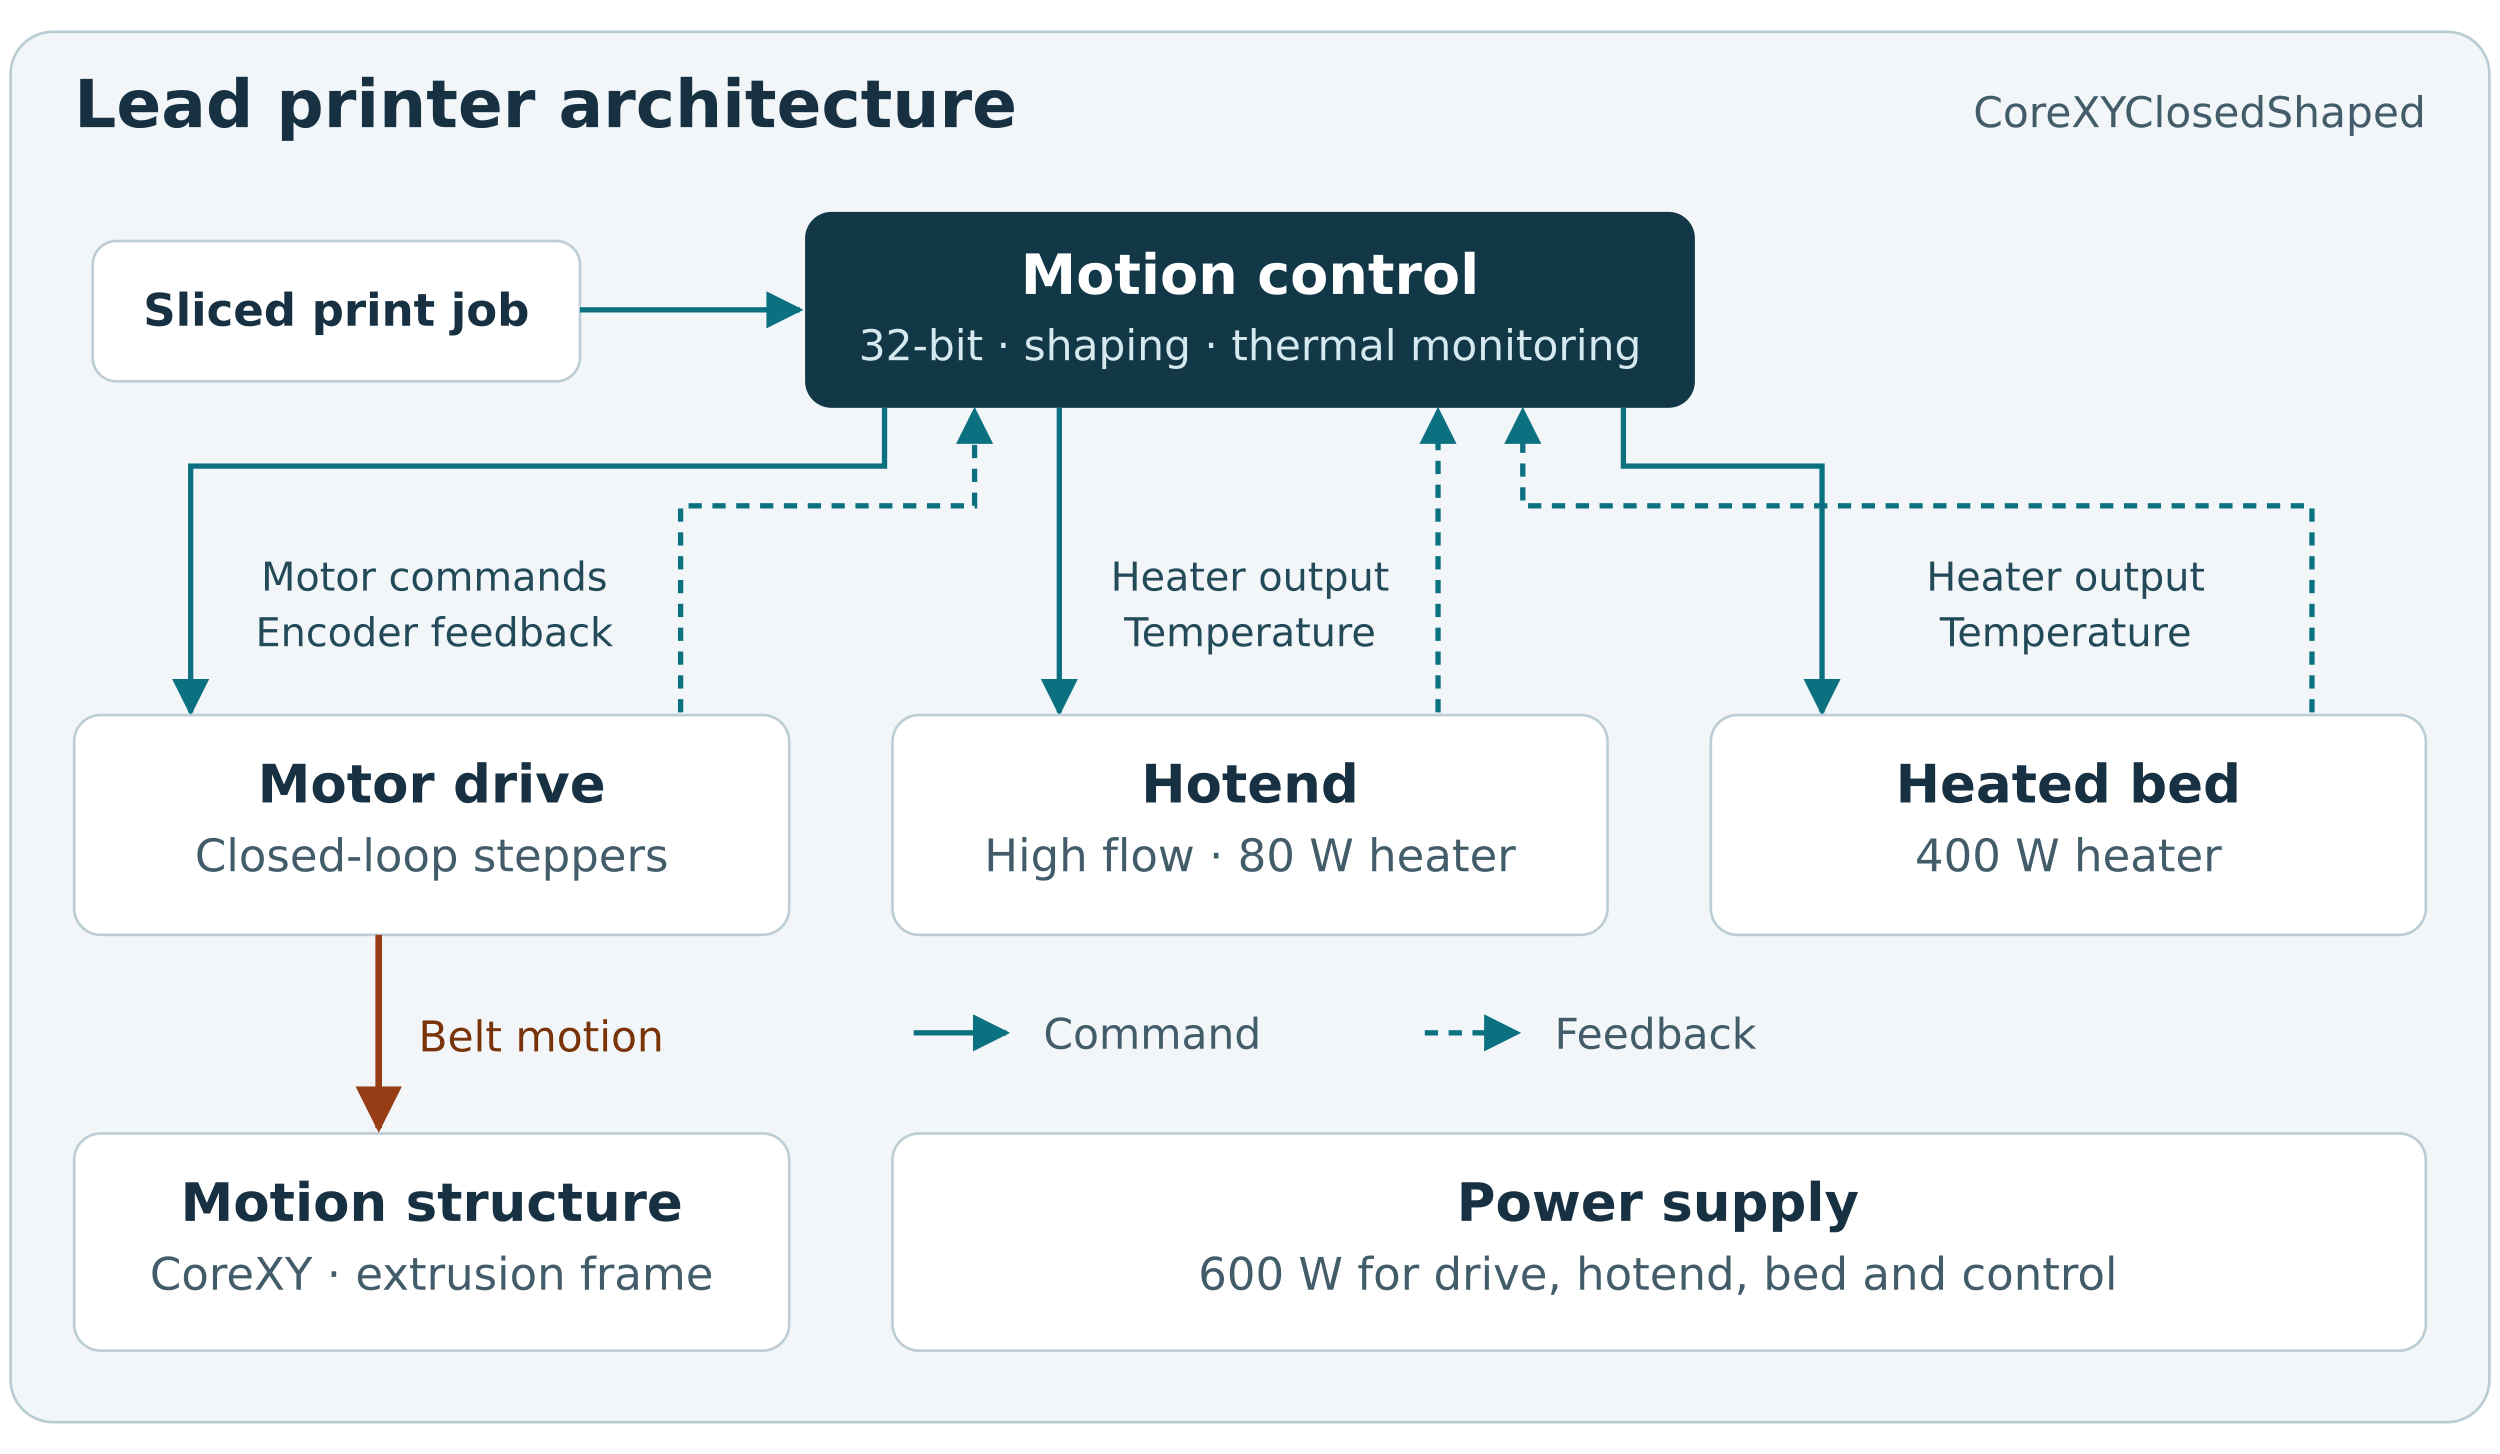
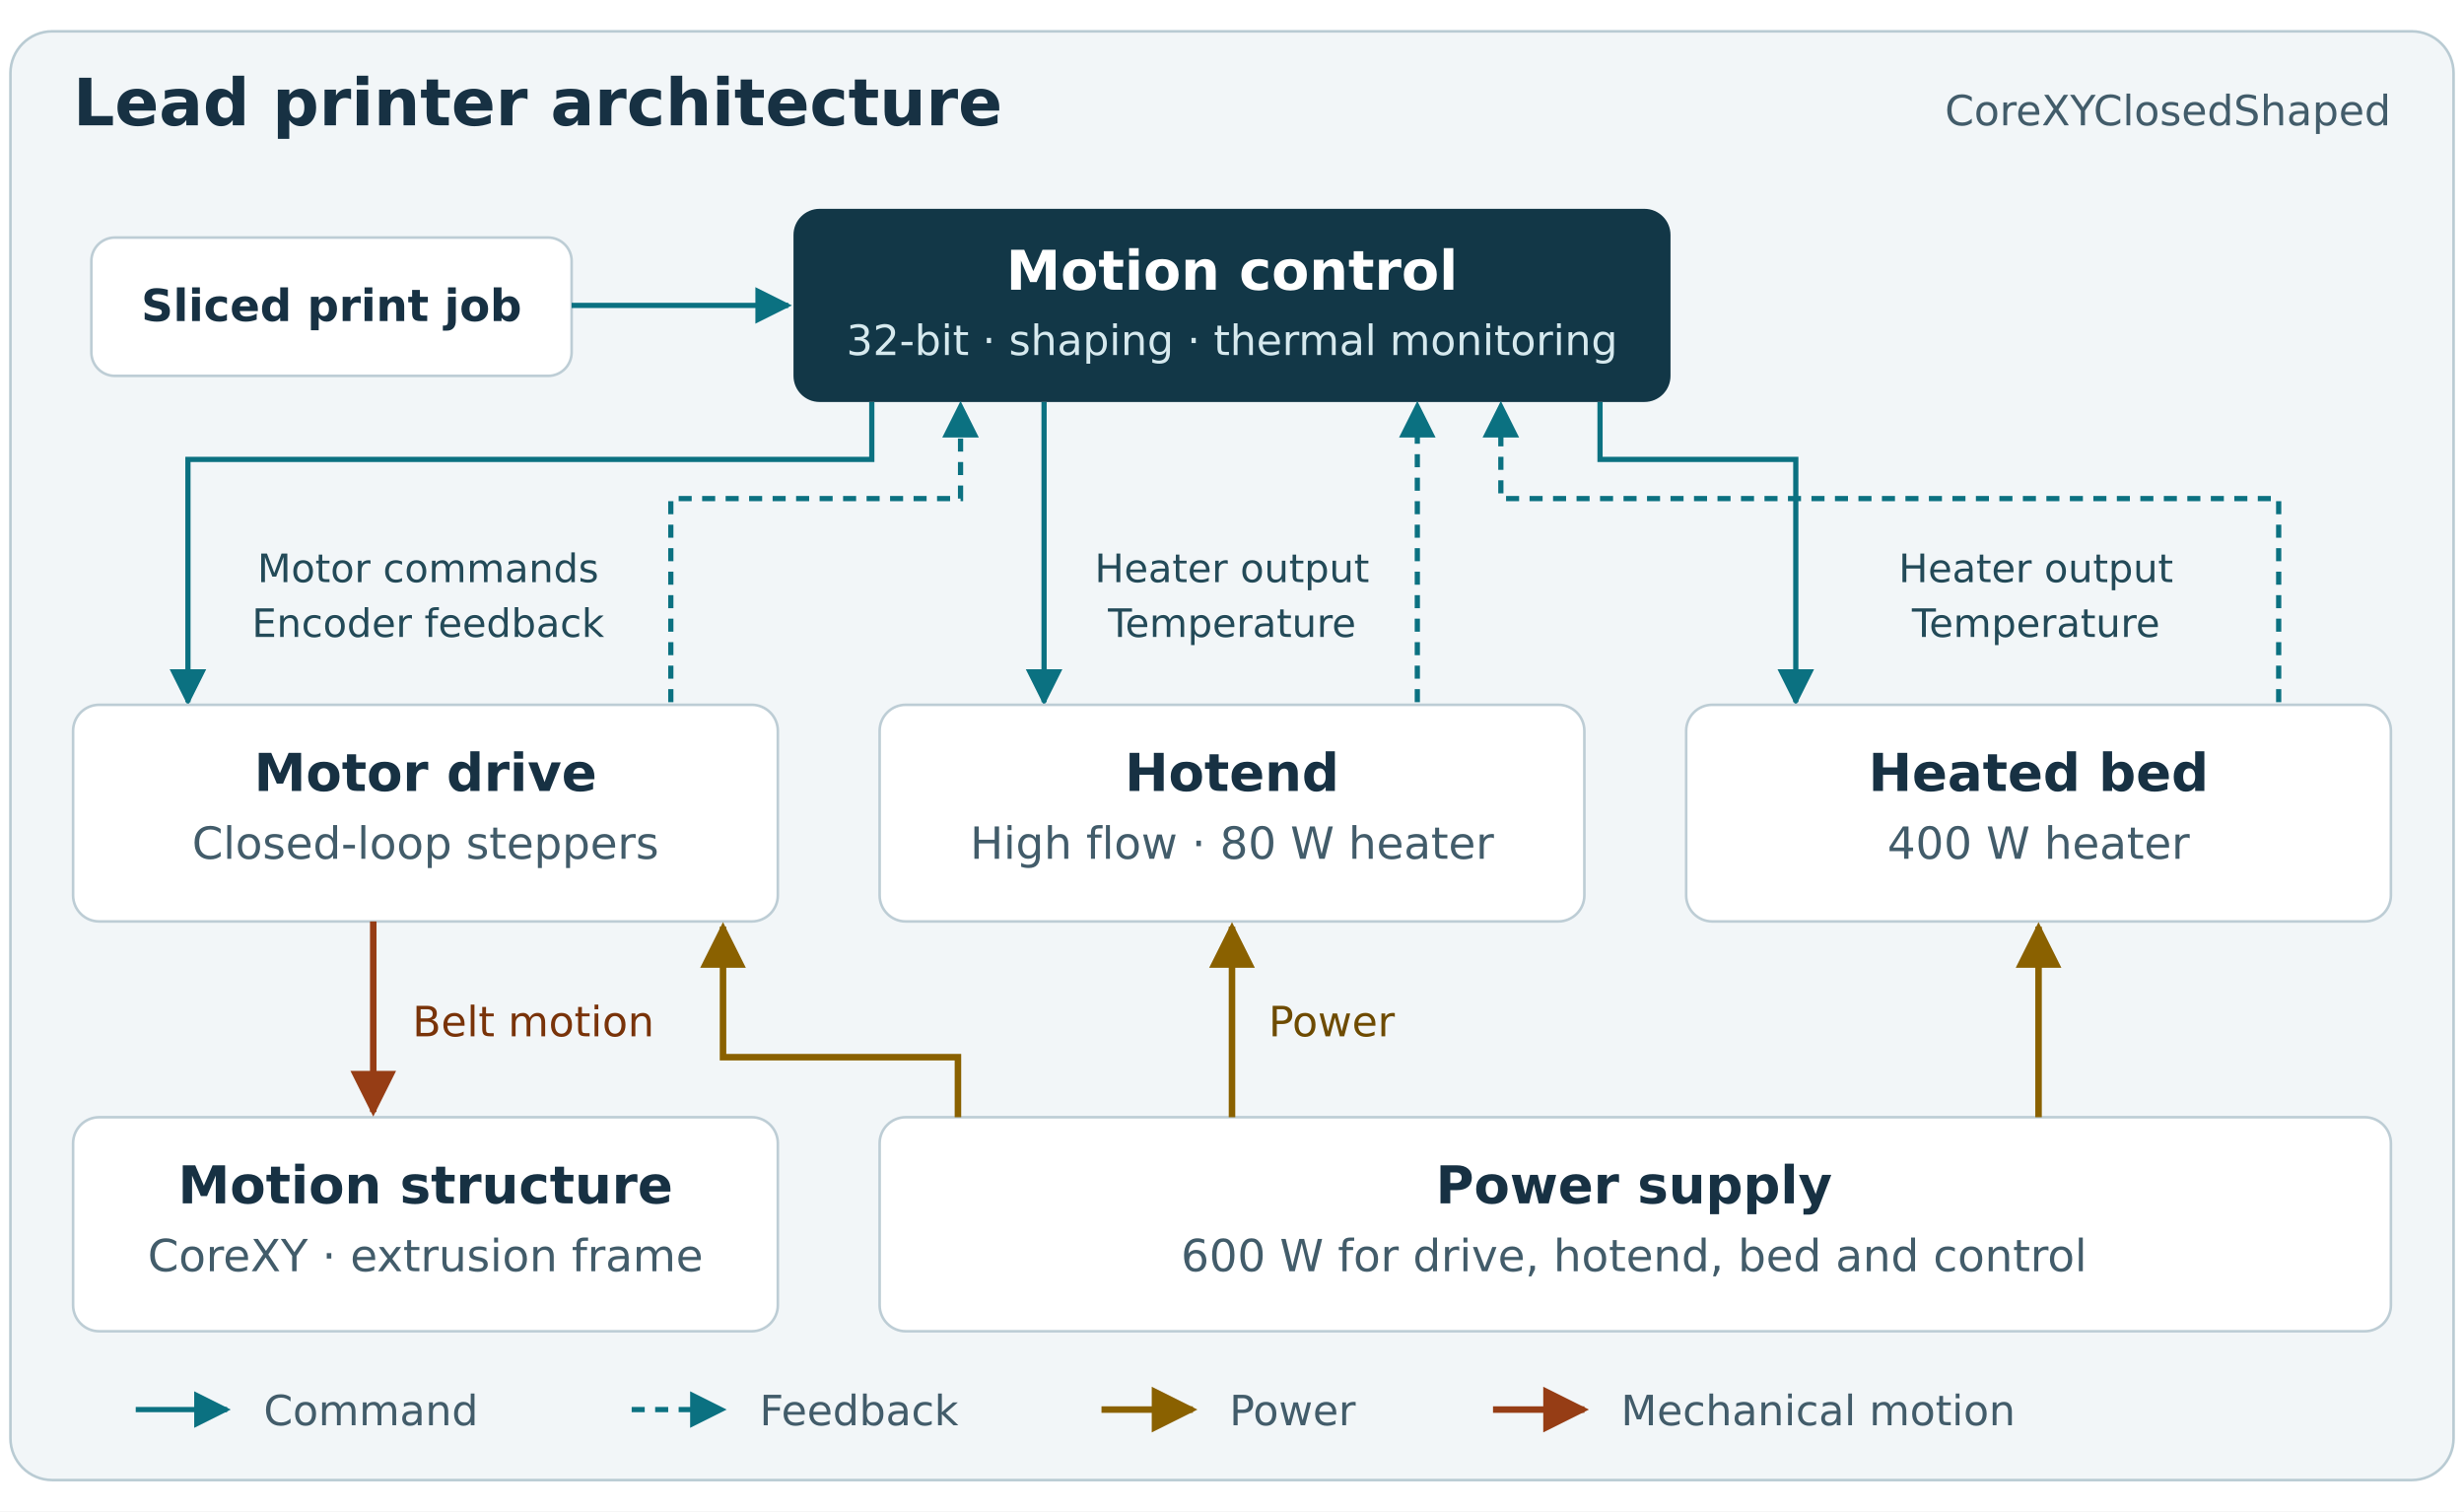
- <svg xmlns="http://www.w3.org/2000/svg" viewBox="8 0 944 549" role="img" aria-labelledby="title desc">
+ <svg xmlns="http://www.w3.org/2000/svg" viewBox="8 0 944 579" role="img" aria-labelledby="title desc">
  <defs>
    <marker id="command" viewBox="0 0 10 10" refX="9" refY="5" markerWidth="7" markerHeight="7" orient="auto">
      <path d="M0 0 10 5 0 10Z" fill="#0b7181" />
    </marker>
    <marker id="mechanical" viewBox="0 0 10 10" refX="9" refY="5" markerWidth="7" markerHeight="7" orient="auto">
      <path d="M0 0 10 5 0 10Z" fill="#963d15" />
    </marker>
+     <marker id="power" viewBox="0 0 10 10" refX="9" refY="5" markerWidth="7" markerHeight="7" orient="auto">
+       <path d="M0 0 10 5 0 10Z" fill="#8a6100" />
+     </marker>
  </defs>
-   <rect width="960" height="549" fill="#fff" />
-   <rect x="12" y="12" width="936" height="525" rx="16" fill="#f2f6f8" stroke="#b9cbd3" />
+   <rect width="960" height="579" fill="#fff" />
+   <rect x="12" y="12" width="936" height="555" rx="16" fill="#f2f6f8" stroke="#b9cbd3" />
  <g font-family="DejaVu Sans, Arial, sans-serif" fill="#173143">
    <text x="36" y="48" font-size="25" font-weight="700">Lead printer architecture</text>
    <text x="924" y="48" text-anchor="end" font-size="16" fill="#425c6a">CoreXYClosedShaped</text>
    <rect x="43" y="91" width="184" height="53" rx="9" fill="#fff" stroke="#bdcdd5" />
    <text x="135" y="123" text-anchor="middle" font-size="17" font-weight="700">Sliced print job</text>
    <rect x="312" y="80" width="336" height="74" rx="10" fill="#123747" />
    <text x="480" y="111" fill="#fff" text-anchor="middle" font-size="21" font-weight="700">Motion control</text>
    <text x="480" y="136" fill="#d6e9ee" text-anchor="middle" font-size="16">32-bit · shaping · thermal monitoring</text>
    <g fill="none" stroke="#0b7181" stroke-width="2" marker-end="url(#command)">
      <path d="M227 117H310" />
      <path d="M342 154V176H80V269" />
      <path d="M408 154V269" />
      <path d="M621 154V176H696V269" />
    </g>
    <g fill="none" stroke="#0b7181" stroke-width="2" stroke-dasharray="5 4" marker-end="url(#command)">
      <path d="M265 269V191H376V155" />
      <path d="M551 269V155" />
      <path d="M881 269V191H583V155" />
    </g>
    <g fill="#234a58" font-size="15" text-anchor="middle">
      <text x="172" y="223">Motor commands</text>
      <text x="172" y="244">Encoder feedback</text>
      <text x="480" y="223">Heater output</text>
      <text x="480" y="244">Temperature</text>
      <text x="788" y="223">Heater output</text>
      <text x="788" y="244">Temperature</text>
    </g>
    <g fill="#fff" stroke="#bdcdd5">
      <rect x="36" y="270" width="270" height="83" rx="10" />
      <rect x="345" y="270" width="270" height="83" rx="10" />
      <rect x="654" y="270" width="270" height="83" rx="10" />
      <rect x="36" y="428" width="270" height="82" rx="10" />
      <rect x="345" y="428" width="579" height="82" rx="10" />
    </g>
    <g text-anchor="middle">
      <g font-size="20" font-weight="700">
        <text x="171" y="303">Motor drive</text>
        <text x="480" y="303">Hotend</text>
        <text x="789" y="303">Heated bed</text>
        <text x="171" y="461">Motion structure</text>
        <text x="634" y="461">Power supply</text>
      </g>
      <g font-size="17" fill="#425c6a">
        <text x="171" y="329">Closed-loop steppers</text>
        <text x="480" y="329">High flow · 80 W heater</text>
        <text x="789" y="329">400 W heater</text>
        <text x="171" y="487">CoreXY · extrusion frame</text>
        <text x="634" y="487">600 W for drive, hotend, bed and control</text>
      </g>
    </g>
    <path d="M151 353V426" fill="none" stroke="#963d15" stroke-width="2.5" marker-end="url(#mechanical)" />
    <text x="166" y="397" font-size="16" fill="#793309">Belt motion</text>
-     <path d="M353 390H388" stroke="#0b7181" stroke-width="2" marker-end="url(#command)" />
-     <path d="M546 390H581" stroke="#0b7181" stroke-width="2" stroke-dasharray="5 4" marker-end="url(#command)" />
+     <g fill="none" stroke="#8a6100" stroke-width="2.5" marker-end="url(#power)">
+       <path d="M480 428V355" />
+       <path d="M789 428V355" />
+       <path d="M375 428V405H285V355" />
+     </g>
+     <text x="494" y="397" font-size="16" fill="#6e4b00">Power</text>
+     <path d="M60 540H95" stroke="#0b7181" stroke-width="2" marker-end="url(#command)" />
+     <path d="M250 540H285" stroke="#0b7181" stroke-width="2" stroke-dasharray="5 4" marker-end="url(#command)" />
+     <path d="M430 540H465" stroke="#8a6100" stroke-width="2.5" marker-end="url(#power)" />
+     <path d="M580 540H615" stroke="#963d15" stroke-width="2.5" marker-end="url(#mechanical)" />
    <g fill="#425c6a" font-size="16">
-       <text x="402" y="396">Command</text>
-       <text x="595" y="396">Feedback</text>
+       <text x="109" y="546">Command</text>
+       <text x="299" y="546">Feedback</text>
+       <text x="479" y="546">Power</text>
+       <text x="629" y="546">Mechanical motion</text>
    </g>
  </g>
</svg>
